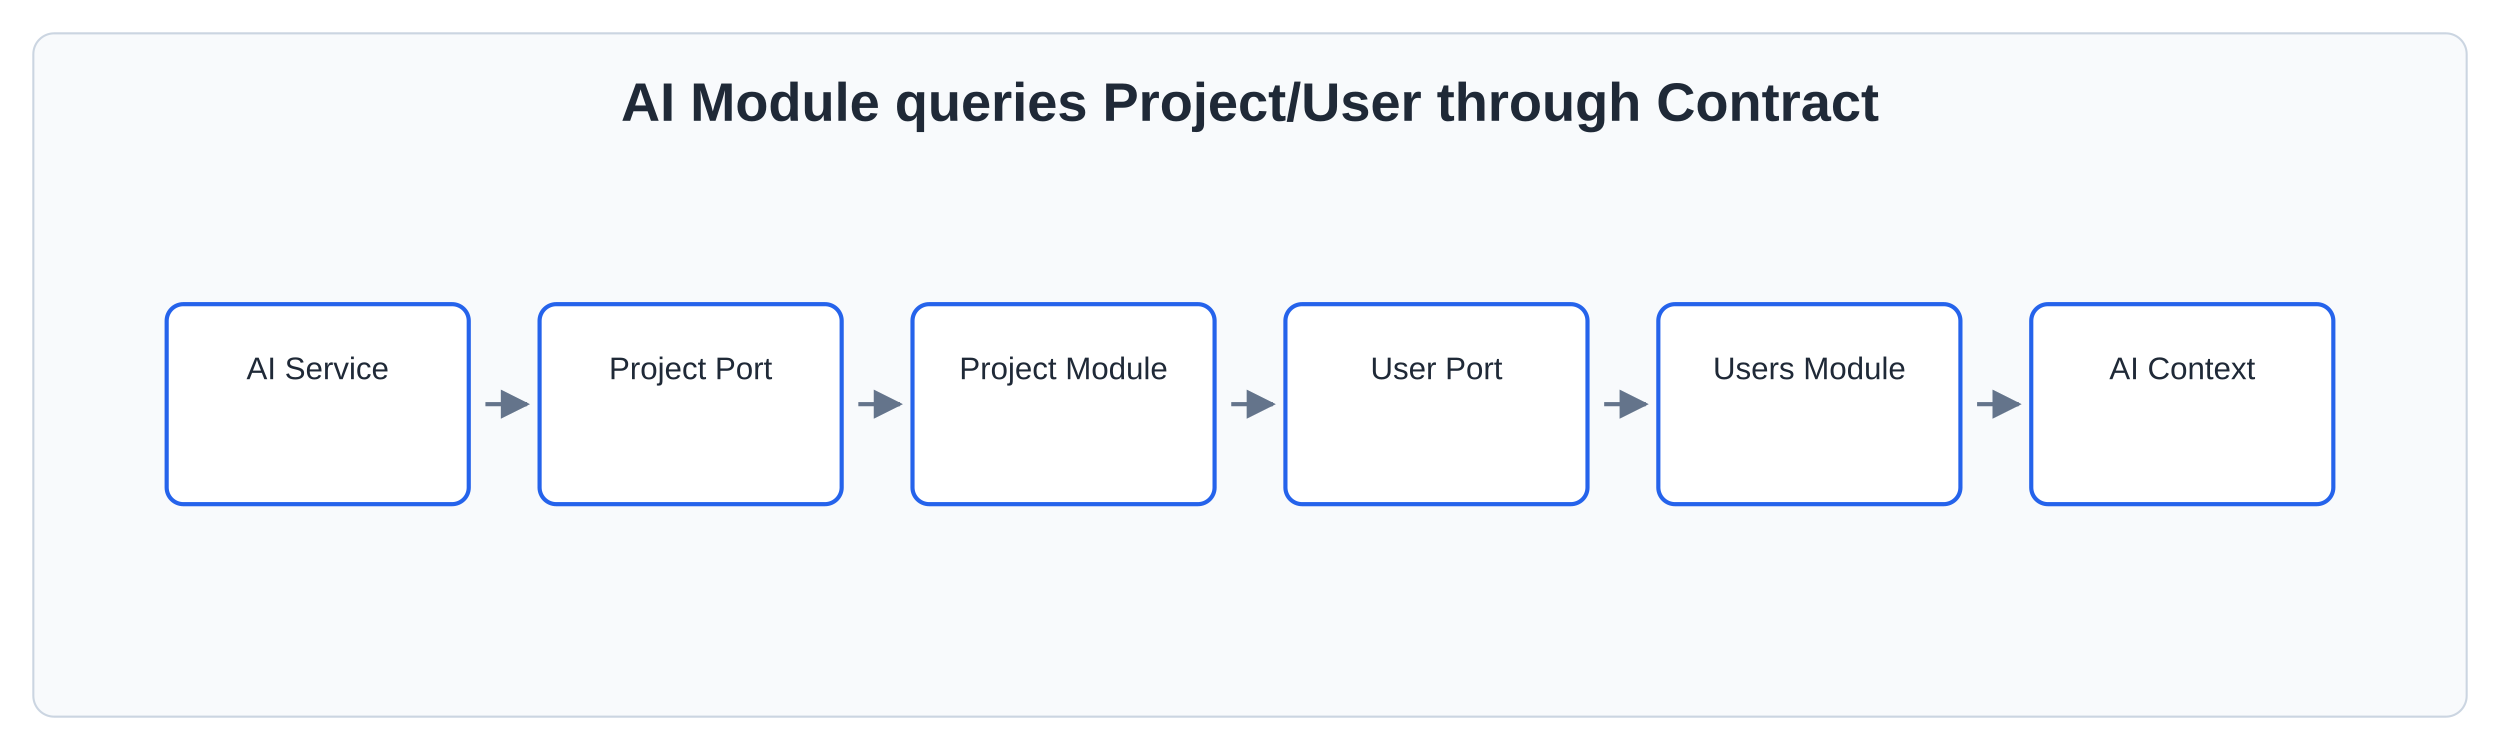
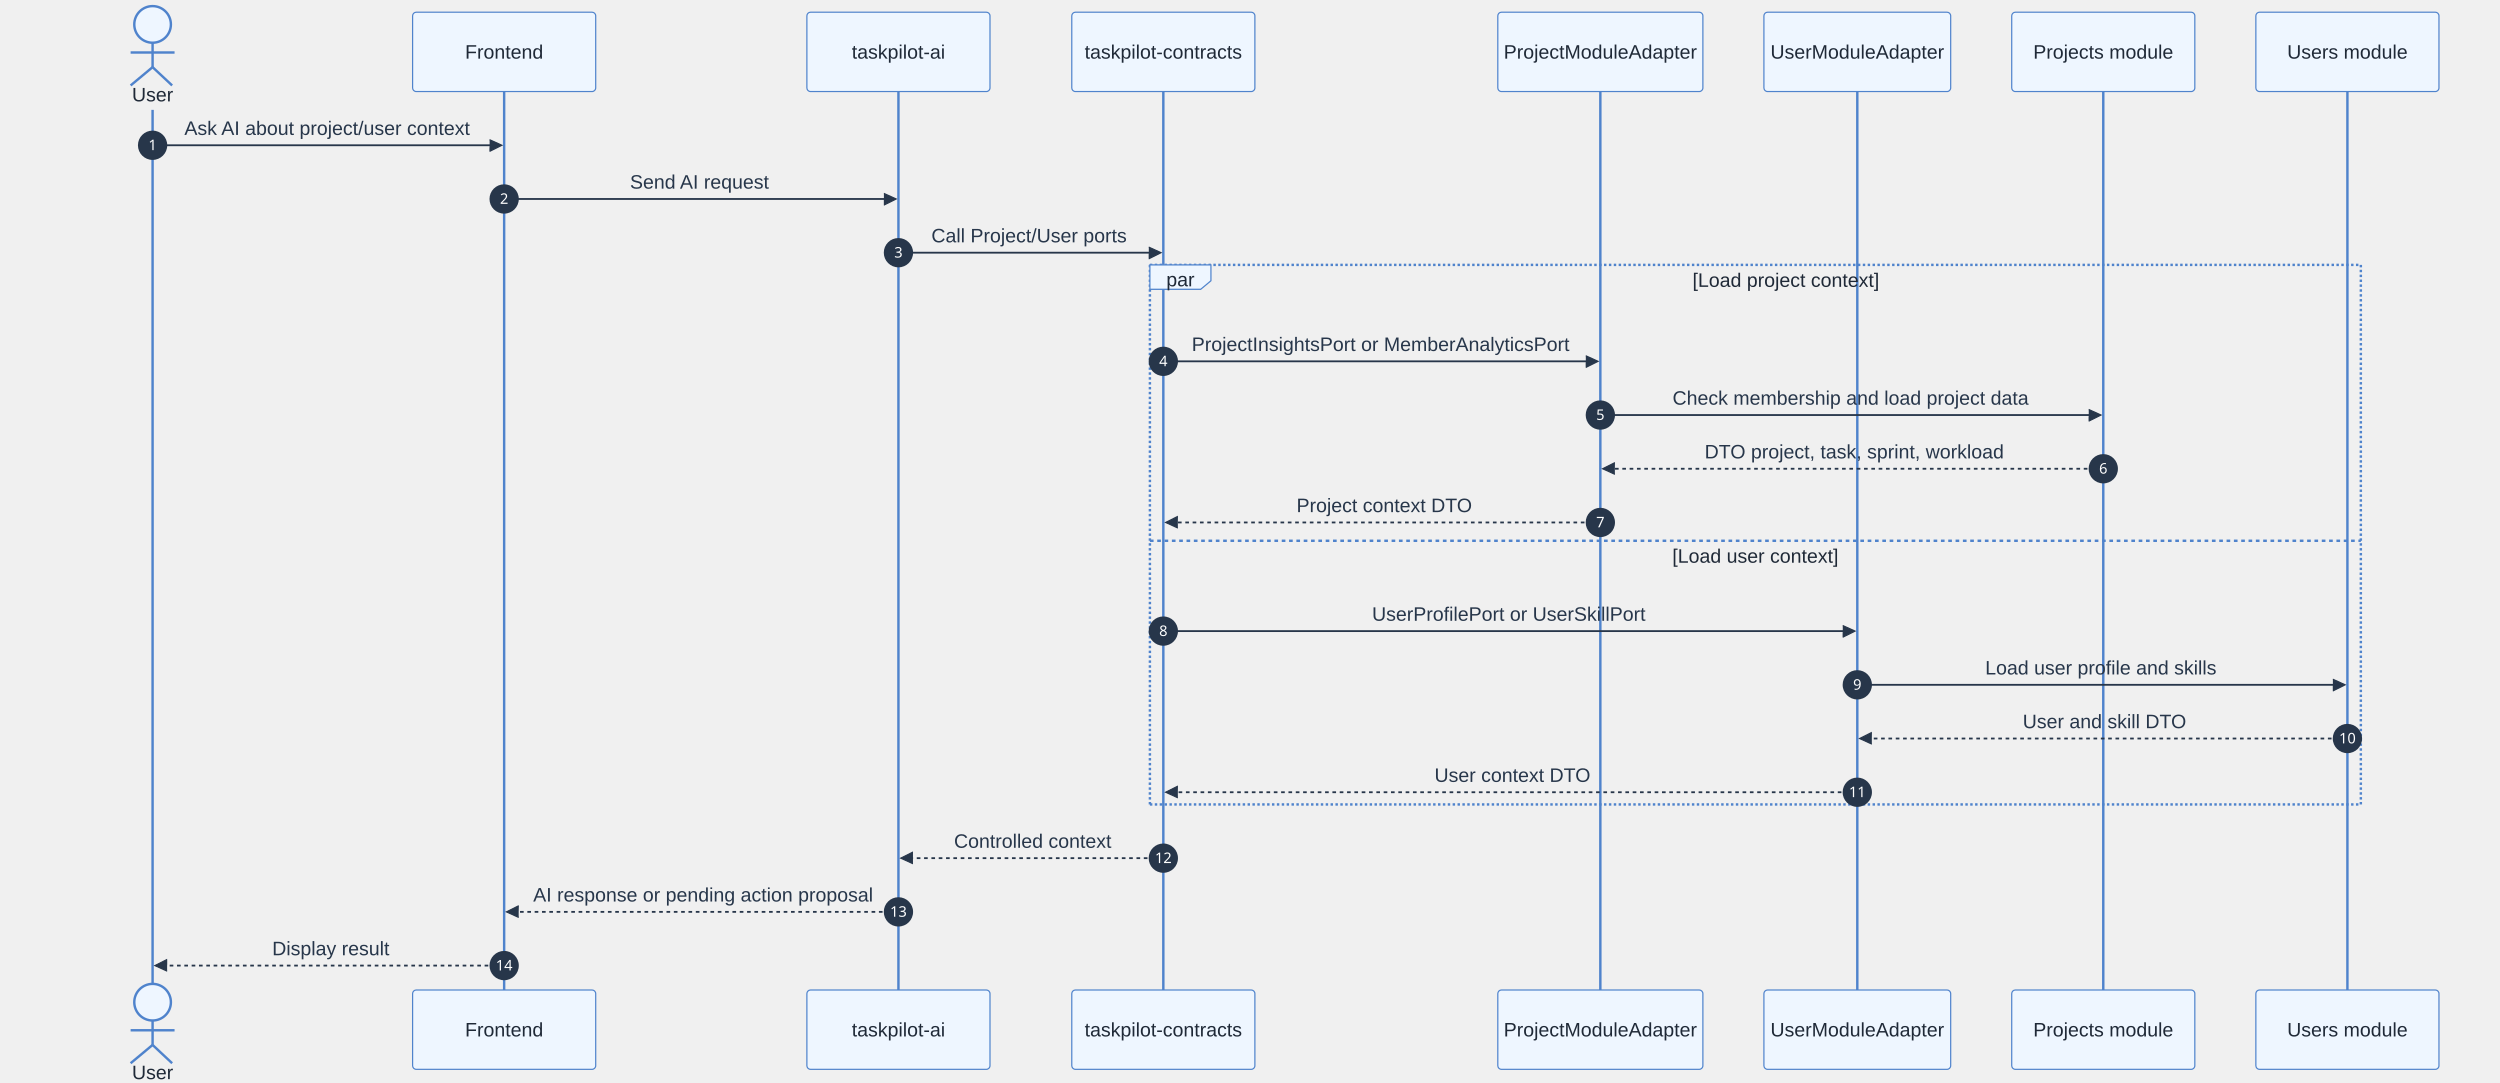
- <svg xmlns="http://www.w3.org/2000/svg" width="1200" height="360" viewBox="0 0 1200 360">
-   <rect width="100%" height="100%" fill="#ffffff" />
-   <rect x="16" y="16" width="1168" height="328" rx="10" fill="#f8fafc" stroke="#cbd5e1" />
-   <text x="600" y="58" text-anchor="middle" font-family="Arial, Helvetica, sans-serif" font-size="26" font-weight="700" fill="#1f2937">
-     <tspan x="600" dy="0">AI Module queries Project/User through Contract</tspan>
-   </text>
-   <rect x="80" y="146" width="145" height="96" rx="8" fill="#ffffff" stroke="#2563eb" stroke-width="2" />
-   <text x="152.5" y="182" text-anchor="middle" font-family="Arial, Helvetica, sans-serif" font-size="15" font-weight="500" fill="#1f2937">
-     <tspan x="152.5" dy="0">AI Service</tspan>
-   </text>
-   <path d="M233 194 L253 194" stroke="#64748b" stroke-width="2" marker-end="url(#arrow)" />
-   <rect x="259" y="146" width="145" height="96" rx="8" fill="#ffffff" stroke="#2563eb" stroke-width="2" />
-   <text x="331.5" y="182" text-anchor="middle" font-family="Arial, Helvetica, sans-serif" font-size="15" font-weight="500" fill="#1f2937">
-     <tspan x="331.5" dy="0">Project Port</tspan>
-   </text>
-   <path d="M412 194 L432 194" stroke="#64748b" stroke-width="2" marker-end="url(#arrow)" />
-   <rect x="438" y="146" width="145" height="96" rx="8" fill="#ffffff" stroke="#2563eb" stroke-width="2" />
-   <text x="510.5" y="182" text-anchor="middle" font-family="Arial, Helvetica, sans-serif" font-size="15" font-weight="500" fill="#1f2937">
-     <tspan x="510.5" dy="0">Project Module</tspan>
-   </text>
-   <path d="M591 194 L611 194" stroke="#64748b" stroke-width="2" marker-end="url(#arrow)" />
-   <rect x="617" y="146" width="145" height="96" rx="8" fill="#ffffff" stroke="#2563eb" stroke-width="2" />
-   <text x="689.5" y="182" text-anchor="middle" font-family="Arial, Helvetica, sans-serif" font-size="15" font-weight="500" fill="#1f2937">
-     <tspan x="689.5" dy="0">User Port</tspan>
-   </text>
-   <path d="M770 194 L790 194" stroke="#64748b" stroke-width="2" marker-end="url(#arrow)" />
-   <rect x="796" y="146" width="145" height="96" rx="8" fill="#ffffff" stroke="#2563eb" stroke-width="2" />
-   <text x="868.5" y="182" text-anchor="middle" font-family="Arial, Helvetica, sans-serif" font-size="15" font-weight="500" fill="#1f2937">
-     <tspan x="868.5" dy="0">Users Module</tspan>
-   </text>
-   <path d="M949 194 L969 194" stroke="#64748b" stroke-width="2" marker-end="url(#arrow)" />
-   <rect x="975" y="146" width="145" height="96" rx="8" fill="#ffffff" stroke="#2563eb" stroke-width="2" />
-   <text x="1047.5" y="182" text-anchor="middle" font-family="Arial, Helvetica, sans-serif" font-size="15" font-weight="500" fill="#1f2937">
-     <tspan x="1047.5" dy="0">AI Context</tspan>
-   </text>
-   <defs>
-     <marker id="arrow" viewBox="0 0 10 10" refX="9" refY="5" markerWidth="7" markerHeight="7" orient="auto-start-reverse">
-       <path d="M 0 0 L 10 5 L 0 10 z" fill="#64748b" />
-     </marker>
-   </defs>
+ <svg xmlns="http://www.w3.org/2000/svg" id="my-svg" width="100%" style="max-width: 2048px; background-color: white;" viewBox="-50 -10 2048 887" role="graphics-document document" aria-roledescription="sequence">
+   <g>
+     <rect x="1798" y="801" fill="#eaeaea" stroke="#666" width="150" height="65" name="US" rx="3" ry="3" class="actor actor-bottom" />
+     <text x="1873" y="833.5" dominant-baseline="central" alignment-baseline="central" class="actor actor-box" style="text-anchor: middle; font-size: 16px; font-weight: 400;">
+       <tspan x="1873" dy="0">Users module</tspan>
+     </text>
+   </g>
+   <g>
+     <rect x="1598" y="801" fill="#eaeaea" stroke="#666" width="150" height="65" name="PS" rx="3" ry="3" class="actor actor-bottom" />
+     <text x="1673" y="833.5" dominant-baseline="central" alignment-baseline="central" class="actor actor-box" style="text-anchor: middle; font-size: 16px; font-weight: 400;">
+       <tspan x="1673" dy="0">Projects module</tspan>
+     </text>
+   </g>
+   <g>
+     <rect x="1395" y="801" fill="#eaeaea" stroke="#666" width="153" height="65" name="UA" rx="3" ry="3" class="actor actor-bottom" />
+     <text x="1471.5" y="833.5" dominant-baseline="central" alignment-baseline="central" class="actor actor-box" style="text-anchor: middle; font-size: 16px; font-weight: 400;">
+       <tspan x="1471.5" dy="0">UserModuleAdapter</tspan>
+     </text>
+   </g>
+   <g>
+     <rect x="1177" y="801" fill="#eaeaea" stroke="#666" width="168" height="65" name="PA" rx="3" ry="3" class="actor actor-bottom" />
+     <text x="1261" y="833.5" dominant-baseline="central" alignment-baseline="central" class="actor actor-box" style="text-anchor: middle; font-size: 16px; font-weight: 400;">
+       <tspan x="1261" dy="0">ProjectModuleAdapter</tspan>
+     </text>
+   </g>
+   <g>
+     <rect x="828" y="801" fill="#eaeaea" stroke="#666" width="150" height="65" name="C" rx="3" ry="3" class="actor actor-bottom" />
+     <text x="903" y="833.5" dominant-baseline="central" alignment-baseline="central" class="actor actor-box" style="text-anchor: middle; font-size: 16px; font-weight: 400;">
+       <tspan x="903" dy="0">taskpilot-contracts</tspan>
+     </text>
+   </g>
+   <g>
+     <rect x="611" y="801" fill="#eaeaea" stroke="#666" width="150" height="65" name="AIM" rx="3" ry="3" class="actor actor-bottom" />
+     <text x="686" y="833.5" dominant-baseline="central" alignment-baseline="central" class="actor actor-box" style="text-anchor: middle; font-size: 16px; font-weight: 400;">
+       <tspan x="686" dy="0">taskpilot-ai</tspan>
+     </text>
+   </g>
+   <g>
+     <rect x="288" y="801" fill="#eaeaea" stroke="#666" width="150" height="65" name="FE" rx="3" ry="3" class="actor actor-bottom" />
+     <text x="363" y="833.5" dominant-baseline="central" alignment-baseline="central" class="actor actor-box" style="text-anchor: middle; font-size: 16px; font-weight: 400;">
+       <tspan x="363" dy="0">Frontend</tspan>
+     </text>
+   </g>
+   <g />
+   <g>
+     <line id="actor7" x1="1873" y1="65" x2="1873" y2="801" class="actor-line 200" stroke-width="0.5px" stroke="#999" name="US" data-et="life-line" data-id="US" />
+     <g id="root-7" data-et="participant" data-type="participant" data-id="US">
+       <rect x="1798" y="0" fill="#eaeaea" stroke="#666" width="150" height="65" name="US" rx="3" ry="3" class="actor actor-top" />
+       <text x="1873" y="32.5" dominant-baseline="central" alignment-baseline="central" class="actor actor-box" style="text-anchor: middle; font-size: 16px; font-weight: 400;">
+         <tspan x="1873" dy="0">Users module</tspan>
+       </text>
+     </g>
+   </g>
+   <g>
+     <line id="actor6" x1="1673" y1="65" x2="1673" y2="801" class="actor-line 200" stroke-width="0.5px" stroke="#999" name="PS" data-et="life-line" data-id="PS" />
+     <g id="root-6" data-et="participant" data-type="participant" data-id="PS">
+       <rect x="1598" y="0" fill="#eaeaea" stroke="#666" width="150" height="65" name="PS" rx="3" ry="3" class="actor actor-top" />
+       <text x="1673" y="32.5" dominant-baseline="central" alignment-baseline="central" class="actor actor-box" style="text-anchor: middle; font-size: 16px; font-weight: 400;">
+         <tspan x="1673" dy="0">Projects module</tspan>
+       </text>
+     </g>
+   </g>
+   <g>
+     <line id="actor5" x1="1471.5" y1="65" x2="1471.5" y2="801" class="actor-line 200" stroke-width="0.5px" stroke="#999" name="UA" data-et="life-line" data-id="UA" />
+     <g id="root-5" data-et="participant" data-type="participant" data-id="UA">
+       <rect x="1395" y="0" fill="#eaeaea" stroke="#666" width="153" height="65" name="UA" rx="3" ry="3" class="actor actor-top" />
+       <text x="1471.5" y="32.5" dominant-baseline="central" alignment-baseline="central" class="actor actor-box" style="text-anchor: middle; font-size: 16px; font-weight: 400;">
+         <tspan x="1471.5" dy="0">UserModuleAdapter</tspan>
+       </text>
+     </g>
+   </g>
+   <g>
+     <line id="actor4" x1="1261" y1="65" x2="1261" y2="801" class="actor-line 200" stroke-width="0.5px" stroke="#999" name="PA" data-et="life-line" data-id="PA" />
+     <g id="root-4" data-et="participant" data-type="participant" data-id="PA">
+       <rect x="1177" y="0" fill="#eaeaea" stroke="#666" width="168" height="65" name="PA" rx="3" ry="3" class="actor actor-top" />
+       <text x="1261" y="32.5" dominant-baseline="central" alignment-baseline="central" class="actor actor-box" style="text-anchor: middle; font-size: 16px; font-weight: 400;">
+         <tspan x="1261" dy="0">ProjectModuleAdapter</tspan>
+       </text>
+     </g>
+   </g>
+   <g>
+     <line id="actor3" x1="903" y1="65" x2="903" y2="801" class="actor-line 200" stroke-width="0.5px" stroke="#999" name="C" data-et="life-line" data-id="C" />
+     <g id="root-3" data-et="participant" data-type="participant" data-id="C">
+       <rect x="828" y="0" fill="#eaeaea" stroke="#666" width="150" height="65" name="C" rx="3" ry="3" class="actor actor-top" />
+       <text x="903" y="32.5" dominant-baseline="central" alignment-baseline="central" class="actor actor-box" style="text-anchor: middle; font-size: 16px; font-weight: 400;">
+         <tspan x="903" dy="0">taskpilot-contracts</tspan>
+       </text>
+     </g>
+   </g>
+   <g>
+     <line id="actor2" x1="686" y1="65" x2="686" y2="801" class="actor-line 200" stroke-width="0.5px" stroke="#999" name="AIM" data-et="life-line" data-id="AIM" />
+     <g id="root-2" data-et="participant" data-type="participant" data-id="AIM">
+       <rect x="611" y="0" fill="#eaeaea" stroke="#666" width="150" height="65" name="AIM" rx="3" ry="3" class="actor actor-top" />
+       <text x="686" y="32.5" dominant-baseline="central" alignment-baseline="central" class="actor actor-box" style="text-anchor: middle; font-size: 16px; font-weight: 400;">
+         <tspan x="686" dy="0">taskpilot-ai</tspan>
+       </text>
+     </g>
+   </g>
+   <g>
+     <line id="actor1" x1="363" y1="65" x2="363" y2="801" class="actor-line 200" stroke-width="0.5px" stroke="#999" name="FE" data-et="life-line" data-id="FE" />
+     <g id="root-1" data-et="participant" data-type="participant" data-id="FE">
+       <rect x="288" y="0" fill="#eaeaea" stroke="#666" width="150" height="65" name="FE" rx="3" ry="3" class="actor actor-top" />
+       <text x="363" y="32.5" dominant-baseline="central" alignment-baseline="central" class="actor actor-box" style="text-anchor: middle; font-size: 16px; font-weight: 400;">
+         <tspan x="363" dy="0">Frontend</tspan>
+       </text>
+     </g>
+   </g>
+   <g>
+     <line id="actor0" x1="75" y1="80" x2="75" y2="801" class="actor-line 200" stroke-width="0.5px" stroke="#999" name="U" data-et="life-line" data-id="U" />
+   </g>
+   <style>#my-svg{font-family:"trebuchet ms",verdana,arial,sans-serif;font-size:16px;fill:#333;}@keyframes edge-animation-frame{from{stroke-dashoffset:0;}}@keyframes dash{to{stroke-dashoffset:0;}}#my-svg .edge-animation-slow{stroke-dasharray:9,5!important;stroke-dashoffset:900;animation:dash 50s linear infinite;stroke-linecap:round;}#my-svg .edge-animation-fast{stroke-dasharray:9,5!important;stroke-dashoffset:900;animation:dash 20s linear infinite;stroke-linecap:round;}#my-svg .error-icon{fill:hsl(31.765, 100%, 100%);}#my-svg .error-text{fill:#000000;stroke:#000000;}#my-svg .edge-thickness-normal{stroke-width:1px;}#my-svg .edge-thickness-thick{stroke-width:3.5px;}#my-svg .edge-pattern-solid{stroke-dasharray:0;}#my-svg .edge-thickness-invisible{stroke-width:0;fill:none;}#my-svg .edge-pattern-dashed{stroke-dasharray:3;}#my-svg .edge-pattern-dotted{stroke-dasharray:2;}#my-svg .marker{fill:#000000;stroke:#000000;}#my-svg .marker.cross{stroke:#000000;}#my-svg svg{font-family:"trebuchet ms",verdana,arial,sans-serif;font-size:16px;}#my-svg p{margin:0;}#my-svg .actor{stroke:#4f83cc;fill:#eef6ff;stroke-width:1;}#my-svg rect.actor.outer-path[data-look="neo"]{filter:drop-shadow( 1px 2px 2px rgba(185,185,185,1));}#my-svg rect.note[data-look="neo"]{stroke:#d6a700;fill:#fff7d6;filter:drop-shadow( 1px 2px 2px rgba(185,185,185,1));}#my-svg text.actor&gt;tspan{fill:#1f2937;stroke:none;}#my-svg .actor-line{stroke:#4f83cc;}#my-svg .innerArc{stroke-width:1.5;stroke-dasharray:none;}#my-svg .messageLine0{stroke-width:1.5;stroke-dasharray:none;stroke:#27364a;}#my-svg .messageLine1{stroke-width:1.5;stroke-dasharray:2,2;stroke:#27364a;}#my-svg [id$="-arrowhead"] path{fill:#27364a;stroke:#27364a;}#my-svg .sequenceNumber{fill:#ffffff;}#my-svg [id$="-sequencenumber"]{fill:#27364a;}#my-svg [id$="-crosshead"] path{fill:#27364a;stroke:#27364a;}#my-svg .messageText{fill:#27364a;stroke:none;}#my-svg .labelBox{stroke:#4f83cc;fill:#eef6ff;filter:none;}#my-svg .labelText,#my-svg .labelText&gt;tspan{fill:#1f2937;stroke:none;}#my-svg .loopText,#my-svg .loopText&gt;tspan{fill:#1f2937;stroke:none;}#my-svg .sectionTitle,#my-svg .sectionTitle&gt;tspan{fill:#1f2937;stroke:none;}#my-svg .loopLine{stroke-width:2px;stroke-dasharray:2,2;stroke:#4f83cc;fill:#4f83cc;}#my-svg .note{stroke:#d6a700;fill:#fff7d6;}#my-svg .noteText,#my-svg .noteText&gt;tspan{fill:#333;stroke:none;font-weight:normal;}#my-svg .activation0{fill:#f3f4f6;stroke:#9ca3af;}#my-svg .activation1{fill:#f3f4f6;stroke:#9ca3af;}#my-svg .activation2{fill:#f3f4f6;stroke:#9ca3af;}#my-svg .actorPopupMenu{position:absolute;}#my-svg .actorPopupMenuPanel{position:absolute;fill:#eef6ff;box-shadow:0px 8px 16px 0px rgba(0,0,0,0.2);filter:drop-shadow(3px 5px 2px rgb(0 0 0 / 0.4));}#my-svg .actor-man circle,#my-svg line{fill:#eef6ff;stroke-width:2px;}#my-svg g rect.rect{filter:drop-shadow( 1px 2px 2px rgba(185,185,185,1));stroke:#4f83cc;}#my-svg .node .neo-node{stroke:#4f83cc;}#my-svg [data-look="neo"].node rect,#my-svg [data-look="neo"].cluster rect,#my-svg [data-look="neo"].node polygon{stroke:url(#my-svg-gradient);filter:drop-shadow( 1px 2px 2px rgba(185,185,185,1));}#my-svg [data-look="neo"].node path{stroke:url(#my-svg-gradient);stroke-width:1px;}#my-svg [data-look="neo"].node .outer-path{filter:drop-shadow( 1px 2px 2px rgba(185,185,185,1));}#my-svg [data-look="neo"].node .neo-line path{stroke:#4f83cc;filter:none;}#my-svg [data-look="neo"].node circle{stroke:url(#my-svg-gradient);filter:drop-shadow( 1px 2px 2px rgba(185,185,185,1));}#my-svg [data-look="neo"].node circle .state-start{fill:#000000;}#my-svg [data-look="neo"].icon-shape .icon{fill:url(#my-svg-gradient);filter:drop-shadow( 1px 2px 2px rgba(185,185,185,1));}#my-svg [data-look="neo"].icon-shape .icon-neo path{stroke:url(#my-svg-gradient);filter:drop-shadow( 1px 2px 2px rgba(185,185,185,1));}#my-svg :root{--mermaid-font-family:"trebuchet ms",verdana,arial,sans-serif;}</style>
+   <g />
+   <defs>
+     <symbol id="my-svg-computer" width="24" height="24">
+       <path transform="scale(.5)" d="M2 2v13h20v-13h-20zm18 11h-16v-9h16v9zm-10.228 6l.466-1h3.524l.467 1h-4.457zm14.228 3h-24l2-6h2.104l-1.33 4h18.45l-1.297-4h2.073l2 6zm-5-10h-14v-7h14v7z" />
+     </symbol>
+   </defs>
+   <defs>
+     <symbol id="my-svg-database" fill-rule="evenodd" clip-rule="evenodd">
+       <path transform="scale(.5)" d="M12.258.001l.256.004.255.005.253.008.251.01.249.012.247.015.246.016.242.019.241.02.239.023.236.024.233.027.231.028.229.031.225.032.223.034.22.036.217.038.214.04.211.041.208.043.205.045.201.046.198.048.194.05.191.051.187.053.183.054.18.056.175.057.172.059.168.06.163.061.16.063.155.064.15.066.074.033.073.033.071.034.07.034.069.035.068.035.067.035.066.035.064.036.064.036.062.036.06.036.06.037.058.037.058.037.055.038.055.038.053.038.052.038.051.039.05.039.048.039.047.039.045.04.044.04.043.04.041.04.04.041.039.041.037.041.036.041.034.041.033.042.032.042.03.042.029.042.027.042.026.043.024.043.023.043.021.043.02.043.018.044.017.043.015.044.013.044.012.044.011.045.009.044.007.045.006.045.004.045.002.045.001.045v17l-.001.045-.002.045-.004.045-.006.045-.007.045-.009.044-.011.045-.012.044-.013.044-.015.044-.017.043-.018.044-.02.043-.021.043-.023.043-.024.043-.026.043-.027.042-.029.042-.03.042-.032.042-.033.042-.034.041-.036.041-.037.041-.039.041-.04.041-.041.04-.043.04-.044.04-.045.04-.047.039-.048.039-.05.039-.051.039-.052.038-.053.038-.055.038-.055.038-.058.037-.058.037-.06.037-.06.036-.062.036-.064.036-.064.036-.066.035-.067.035-.068.035-.069.035-.07.034-.071.034-.073.033-.074.033-.15.066-.155.064-.16.063-.163.061-.168.06-.172.059-.175.057-.18.056-.183.054-.187.053-.191.051-.194.05-.198.048-.201.046-.205.045-.208.043-.211.041-.214.04-.217.038-.22.036-.223.034-.225.032-.229.031-.231.028-.233.027-.236.024-.239.023-.241.02-.242.019-.246.016-.247.015-.249.012-.251.01-.253.008-.255.005-.256.004-.258.001-.258-.001-.256-.004-.255-.005-.253-.008-.251-.01-.249-.012-.247-.015-.245-.016-.243-.019-.241-.02-.238-.023-.236-.024-.234-.027-.231-.028-.228-.031-.226-.032-.223-.034-.22-.036-.217-.038-.214-.04-.211-.041-.208-.043-.204-.045-.201-.046-.198-.048-.195-.05-.19-.051-.187-.053-.184-.054-.179-.056-.176-.057-.172-.059-.167-.06-.164-.061-.159-.063-.155-.064-.151-.066-.074-.033-.072-.033-.072-.034-.07-.034-.069-.035-.068-.035-.067-.035-.066-.035-.064-.036-.063-.036-.062-.036-.061-.036-.06-.037-.058-.037-.057-.037-.056-.038-.055-.038-.053-.038-.052-.038-.051-.039-.049-.039-.049-.039-.046-.039-.046-.04-.044-.04-.043-.04-.041-.04-.04-.041-.039-.041-.037-.041-.036-.041-.034-.041-.033-.042-.032-.042-.03-.042-.029-.042-.027-.042-.026-.043-.024-.043-.023-.043-.021-.043-.02-.043-.018-.044-.017-.043-.015-.044-.013-.044-.012-.044-.011-.045-.009-.044-.007-.045-.006-.045-.004-.045-.002-.045-.001-.045v-17l.001-.045.002-.045.004-.045.006-.045.007-.045.009-.044.011-.045.012-.044.013-.044.015-.044.017-.043.018-.044.02-.043.021-.043.023-.043.024-.043.026-.043.027-.042.029-.042.03-.042.032-.042.033-.042.034-.041.036-.041.037-.041.039-.041.04-.041.041-.04.043-.04.044-.04.046-.04.046-.039.049-.039.049-.039.051-.039.052-.038.053-.038.055-.038.056-.038.057-.037.058-.037.06-.037.061-.036.062-.036.063-.036.064-.036.066-.035.067-.035.068-.035.069-.035.07-.034.072-.034.072-.033.074-.033.151-.066.155-.064.159-.063.164-.061.167-.06.172-.059.176-.057.179-.056.184-.054.187-.053.19-.051.195-.05.198-.048.201-.046.204-.045.208-.043.211-.041.214-.04.217-.038.22-.036.223-.034.226-.032.228-.031.231-.028.234-.027.236-.024.238-.023.241-.02.243-.019.245-.016.247-.015.249-.012.251-.01.253-.008.255-.005.256-.004.258-.001.258.001zm-9.258 20.499v.01l.001.021.003.021.004.022.005.021.006.022.007.022.009.023.01.022.011.023.012.023.013.023.015.023.016.024.017.023.018.024.019.024.021.024.022.025.023.024.024.025.052.049.056.05.061.051.066.051.07.051.075.051.079.052.084.052.088.052.092.052.097.052.102.051.105.052.11.052.114.051.119.051.123.051.127.05.131.05.135.05.139.048.144.049.147.047.152.047.155.047.16.045.163.045.167.043.171.043.176.041.178.041.183.039.187.039.19.037.194.035.197.035.202.033.204.031.209.03.212.029.216.027.219.025.222.024.226.021.23.02.233.018.236.016.24.015.243.012.246.01.249.008.253.005.256.004.259.001.26-.001.257-.004.254-.005.25-.008.247-.011.244-.012.241-.014.237-.016.233-.018.231-.021.226-.021.224-.024.22-.026.216-.027.212-.028.21-.031.205-.031.202-.034.198-.034.194-.036.191-.037.187-.039.183-.04.179-.04.175-.042.172-.043.168-.044.163-.045.16-.046.155-.046.152-.047.148-.048.143-.049.139-.049.136-.05.131-.05.126-.05.123-.051.118-.052.114-.051.11-.052.106-.052.101-.052.096-.052.092-.052.088-.053.083-.051.079-.052.074-.052.07-.051.065-.051.06-.051.056-.05.051-.05.023-.024.023-.025.021-.024.02-.024.019-.024.018-.024.017-.024.015-.023.014-.024.013-.023.012-.023.01-.023.01-.022.008-.022.006-.022.006-.022.004-.022.004-.021.001-.021.001-.021v-4.127l-.077.055-.08.053-.083.054-.085.053-.087.052-.09.052-.093.051-.095.05-.097.05-.1.049-.102.049-.105.048-.106.047-.109.047-.111.046-.114.045-.115.045-.118.044-.12.043-.122.042-.124.042-.126.041-.128.04-.13.04-.132.038-.134.038-.135.037-.138.037-.139.035-.142.035-.143.034-.144.033-.147.032-.148.031-.15.03-.151.03-.153.029-.154.027-.156.027-.158.026-.159.025-.161.024-.162.023-.163.022-.165.021-.166.02-.167.019-.169.018-.169.017-.171.016-.173.015-.173.014-.175.013-.175.012-.177.011-.178.01-.179.008-.179.008-.181.006-.182.005-.182.004-.184.003-.184.002h-.37l-.184-.002-.184-.003-.182-.004-.182-.005-.181-.006-.179-.008-.179-.008-.178-.01-.176-.011-.176-.012-.175-.013-.173-.014-.172-.015-.171-.016-.17-.017-.169-.018-.167-.019-.166-.02-.165-.021-.163-.022-.162-.023-.161-.024-.159-.025-.157-.026-.156-.027-.155-.027-.153-.029-.151-.03-.15-.03-.148-.031-.146-.032-.145-.033-.143-.034-.141-.035-.14-.035-.137-.037-.136-.037-.134-.038-.132-.038-.13-.04-.128-.04-.126-.041-.124-.042-.122-.042-.12-.044-.117-.043-.116-.045-.113-.045-.112-.046-.109-.047-.106-.047-.105-.048-.102-.049-.1-.049-.097-.05-.095-.05-.093-.052-.09-.051-.087-.052-.085-.053-.083-.054-.08-.054-.077-.054v4.127zm0-5.654v.011l.001.021.003.021.004.021.005.022.006.022.007.022.009.022.01.022.011.023.012.023.013.023.015.024.016.023.017.024.018.024.019.024.021.024.022.024.023.025.024.024.052.05.056.05.061.05.066.051.07.051.075.052.079.051.084.052.088.052.092.052.097.052.102.052.105.052.11.051.114.051.119.052.123.05.127.051.131.05.135.049.139.049.144.048.147.048.152.047.155.046.16.045.163.045.167.044.171.042.176.042.178.04.183.04.187.038.19.037.194.036.197.034.202.033.204.032.209.03.212.028.216.027.219.025.222.024.226.022.23.02.233.018.236.016.24.014.243.012.246.01.249.008.253.006.256.003.259.001.26-.001.257-.003.254-.006.25-.008.247-.01.244-.012.241-.015.237-.016.233-.018.231-.02.226-.022.224-.024.22-.025.216-.027.212-.029.21-.03.205-.032.202-.033.198-.035.194-.036.191-.037.187-.039.183-.039.179-.041.175-.042.172-.043.168-.044.163-.045.16-.045.155-.047.152-.047.148-.048.143-.048.139-.05.136-.049.131-.05.126-.051.123-.051.118-.051.114-.052.11-.052.106-.052.101-.052.096-.052.092-.052.088-.052.083-.052.079-.052.074-.051.07-.052.065-.051.06-.05.056-.051.051-.049.023-.025.023-.024.021-.025.02-.024.019-.024.018-.024.017-.024.015-.023.014-.023.013-.024.012-.022.01-.023.01-.023.008-.022.006-.022.006-.022.004-.021.004-.022.001-.021.001-.021v-4.139l-.077.054-.08.054-.083.054-.085.052-.087.053-.09.051-.093.051-.095.051-.097.05-.1.049-.102.049-.105.048-.106.047-.109.047-.111.046-.114.045-.115.044-.118.044-.12.044-.122.042-.124.042-.126.041-.128.04-.13.039-.132.039-.134.038-.135.037-.138.036-.139.036-.142.035-.143.033-.144.033-.147.033-.148.031-.15.03-.151.03-.153.028-.154.028-.156.027-.158.026-.159.025-.161.024-.162.023-.163.022-.165.021-.166.02-.167.019-.169.018-.169.017-.171.016-.173.015-.173.014-.175.013-.175.012-.177.011-.178.009-.179.009-.179.007-.181.007-.182.005-.182.004-.184.003-.184.002h-.37l-.184-.002-.184-.003-.182-.004-.182-.005-.181-.007-.179-.007-.179-.009-.178-.009-.176-.011-.176-.012-.175-.013-.173-.014-.172-.015-.171-.016-.17-.017-.169-.018-.167-.019-.166-.02-.165-.021-.163-.022-.162-.023-.161-.024-.159-.025-.157-.026-.156-.027-.155-.028-.153-.028-.151-.03-.15-.03-.148-.031-.146-.033-.145-.033-.143-.033-.141-.035-.14-.036-.137-.036-.136-.037-.134-.038-.132-.039-.13-.039-.128-.04-.126-.041-.124-.042-.122-.043-.12-.043-.117-.044-.116-.044-.113-.046-.112-.046-.109-.046-.106-.047-.105-.048-.102-.049-.1-.049-.097-.05-.095-.051-.093-.051-.09-.051-.087-.053-.085-.052-.083-.054-.08-.054-.077-.054v4.139zm0-5.666v.011l.001.02.003.022.004.021.005.022.006.021.007.022.009.023.01.022.011.023.012.023.013.023.015.023.016.024.017.024.018.023.019.024.021.025.022.024.023.024.024.025.052.05.056.05.061.05.066.051.07.051.075.052.079.051.084.052.088.052.092.052.097.052.102.052.105.051.11.052.114.051.119.051.123.051.127.05.131.05.135.05.139.049.144.048.147.048.152.047.155.046.16.045.163.045.167.043.171.043.176.042.178.04.183.04.187.038.19.037.194.036.197.034.202.033.204.032.209.03.212.028.216.027.219.025.222.024.226.021.23.02.233.018.236.017.24.014.243.012.246.01.249.008.253.006.256.003.259.001.26-.001.257-.003.254-.006.25-.008.247-.01.244-.013.241-.014.237-.016.233-.018.231-.02.226-.022.224-.024.22-.025.216-.027.212-.029.21-.03.205-.032.202-.033.198-.035.194-.036.191-.037.187-.039.183-.039.179-.041.175-.042.172-.043.168-.044.163-.045.16-.045.155-.047.152-.047.148-.048.143-.049.139-.049.136-.049.131-.051.126-.05.123-.051.118-.052.114-.051.11-.052.106-.052.101-.052.096-.052.092-.052.088-.052.083-.052.079-.052.074-.052.07-.051.065-.051.06-.051.056-.05.051-.049.023-.025.023-.025.021-.024.02-.024.019-.024.018-.024.017-.024.015-.023.014-.024.013-.023.012-.023.01-.022.01-.023.008-.022.006-.022.006-.022.004-.022.004-.021.001-.021.001-.021v-4.153l-.077.054-.08.054-.083.053-.085.053-.087.053-.09.051-.093.051-.095.051-.097.05-.1.049-.102.048-.105.048-.106.048-.109.046-.111.046-.114.046-.115.044-.118.044-.12.043-.122.043-.124.042-.126.041-.128.04-.13.039-.132.039-.134.038-.135.037-.138.036-.139.036-.142.034-.143.034-.144.033-.147.032-.148.032-.15.03-.151.03-.153.028-.154.028-.156.027-.158.026-.159.024-.161.024-.162.023-.163.023-.165.021-.166.02-.167.019-.169.018-.169.017-.171.016-.173.015-.173.014-.175.013-.175.012-.177.01-.178.01-.179.009-.179.007-.181.006-.182.006-.182.004-.184.003-.184.001-.185.001-.185-.001-.184-.001-.184-.003-.182-.004-.182-.006-.181-.006-.179-.007-.179-.009-.178-.01-.176-.01-.176-.012-.175-.013-.173-.014-.172-.015-.171-.016-.17-.017-.169-.018-.167-.019-.166-.02-.165-.021-.163-.023-.162-.023-.161-.024-.159-.024-.157-.026-.156-.027-.155-.028-.153-.028-.151-.03-.15-.03-.148-.032-.146-.032-.145-.033-.143-.034-.141-.034-.14-.036-.137-.036-.136-.037-.134-.038-.132-.039-.13-.039-.128-.041-.126-.041-.124-.041-.122-.043-.12-.043-.117-.044-.116-.044-.113-.046-.112-.046-.109-.046-.106-.048-.105-.048-.102-.048-.1-.05-.097-.049-.095-.051-.093-.051-.09-.052-.087-.052-.085-.053-.083-.053-.08-.054-.077-.054v4.153zm8.74-8.179l-.257.004-.254.005-.25.008-.247.011-.244.012-.241.014-.237.016-.233.018-.231.021-.226.022-.224.023-.22.026-.216.027-.212.028-.21.031-.205.032-.202.033-.198.034-.194.036-.191.038-.187.038-.183.04-.179.041-.175.042-.172.043-.168.043-.163.045-.16.046-.155.046-.152.048-.148.048-.143.048-.139.049-.136.05-.131.05-.126.051-.123.051-.118.051-.114.052-.11.052-.106.052-.101.052-.096.052-.092.052-.088.052-.083.052-.079.052-.074.051-.07.052-.065.051-.06.05-.056.05-.051.05-.023.025-.023.024-.021.024-.02.025-.019.024-.018.024-.017.023-.015.024-.014.023-.013.023-.012.023-.01.023-.01.022-.008.022-.006.023-.006.021-.004.022-.004.021-.001.021-.001.021.001.021.001.021.004.021.004.022.006.021.006.023.008.022.01.022.01.023.012.023.013.023.014.023.015.024.017.023.018.024.019.024.02.025.021.024.023.024.023.025.051.05.056.05.06.05.065.051.07.052.074.051.079.052.083.052.088.052.092.052.096.052.101.052.106.052.11.052.114.052.118.051.123.051.126.051.131.05.136.05.139.049.143.048.148.048.152.048.155.046.16.046.163.045.168.043.172.043.175.042.179.041.183.04.187.038.191.038.194.036.198.034.202.033.205.032.21.031.212.028.216.027.22.026.224.023.226.022.231.021.233.018.237.016.241.014.244.012.247.011.25.008.254.005.257.004.26.001.26-.001.257-.004.254-.005.25-.008.247-.011.244-.012.241-.014.237-.016.233-.018.231-.021.226-.022.224-.023.22-.026.216-.027.212-.028.21-.031.205-.032.202-.033.198-.034.194-.036.191-.038.187-.038.183-.04.179-.041.175-.042.172-.043.168-.043.163-.045.16-.046.155-.046.152-.048.148-.048.143-.048.139-.049.136-.05.131-.05.126-.051.123-.051.118-.051.114-.052.11-.052.106-.052.101-.052.096-.052.092-.052.088-.052.083-.052.079-.052.074-.051.07-.052.065-.051.06-.05.056-.05.051-.05.023-.025.023-.024.021-.024.02-.025.019-.024.018-.024.017-.023.015-.024.014-.023.013-.023.012-.023.01-.023.01-.022.008-.022.006-.023.006-.021.004-.022.004-.021.001-.021.001-.021-.001-.021-.001-.021-.004-.021-.004-.022-.006-.021-.006-.023-.008-.022-.01-.022-.01-.023-.012-.023-.013-.023-.014-.023-.015-.024-.017-.023-.018-.024-.019-.024-.02-.025-.021-.024-.023-.024-.023-.025-.051-.05-.056-.05-.06-.05-.065-.051-.07-.052-.074-.051-.079-.052-.083-.052-.088-.052-.092-.052-.096-.052-.101-.052-.106-.052-.11-.052-.114-.052-.118-.051-.123-.051-.126-.051-.131-.05-.136-.05-.139-.049-.143-.048-.148-.048-.152-.048-.155-.046-.16-.046-.163-.045-.168-.043-.172-.043-.175-.042-.179-.041-.183-.04-.187-.038-.191-.038-.194-.036-.198-.034-.202-.033-.205-.032-.21-.031-.212-.028-.216-.027-.22-.026-.224-.023-.226-.022-.231-.021-.233-.018-.237-.016-.241-.014-.244-.012-.247-.011-.25-.008-.254-.005-.257-.004-.26-.001-.26.001z" />
+     </symbol>
+   </defs>
+   <defs>
+     <symbol id="my-svg-clock" width="24" height="24">
+       <path transform="scale(.5)" d="M12 2c5.514 0 10 4.486 10 10s-4.486 10-10 10-10-4.486-10-10 4.486-10 10-10zm0-2c-6.627 0-12 5.373-12 12s5.373 12 12 12 12-5.373 12-12-5.373-12-12-12zm5.848 12.459c.202.038.202.333.001.372-1.907.361-6.045 1.111-6.547 1.111-.719 0-1.301-.582-1.301-1.301 0-.512.77-5.447 1.125-7.445.034-.192.312-.181.343.014l.985 6.238 5.394 1.011z" />
+     </symbol>
+   </defs>
+   <defs>
+     <marker id="my-svg-arrowhead" refX="7.9" refY="5" markerUnits="userSpaceOnUse" markerWidth="12" markerHeight="12" orient="auto-start-reverse">
+       <path d="M -1 0 L 10 5 L 0 10 z" />
+     </marker>
+   </defs>
+   <defs>
+     <marker id="my-svg-crosshead" markerWidth="15" markerHeight="8" orient="auto" refX="4" refY="4.5">
+       <path fill="none" stroke="#000000" stroke-width="1pt" d="M 1,2 L 6,7 M 6,2 L 1,7" style="stroke-dasharray: 0, 0;" />
+     </marker>
+   </defs>
+   <defs>
+     <marker id="my-svg-filled-head" refX="15.5" refY="7" markerWidth="20" markerHeight="28" orient="auto">
+       <path d="M 18,7 L9,13 L14,7 L9,1 Z" />
+     </marker>
+   </defs>
+   <defs>
+     <marker id="my-svg-sequencenumber" refX="15" refY="15" markerWidth="60" markerHeight="40" orient="auto">
+       <circle cx="15" cy="15" r="6" />
+     </marker>
+   </defs>
+   <defs>
+     <marker id="my-svg-solidTopArrowHead" refX="7.9" refY="7.25" markerUnits="userSpaceOnUse" markerWidth="12" markerHeight="12" orient="auto-start-reverse">
+       <path d="M 0 0 L 10 8 L 0 8 z" />
+     </marker>
+   </defs>
+   <defs>
+     <marker id="my-svg-solidBottomArrowHead" refX="7.9" refY="0.75" markerUnits="userSpaceOnUse" markerWidth="12" markerHeight="12" orient="auto-start-reverse">
+       <path d="M 0 0 L 10 0 L 0 8 z" />
+     </marker>
+   </defs>
+   <defs>
+     <marker id="my-svg-stickTopArrowHead" refX="7.5" refY="7" markerUnits="userSpaceOnUse" markerWidth="12" markerHeight="12" orient="auto-start-reverse">
+       <path d="M 0 0 L 7 7" stroke="black" stroke-width="1.5" fill="none" />
+     </marker>
+   </defs>
+   <defs>
+     <marker id="my-svg-stickBottomArrowHead" refX="7.5" refY="0" markerUnits="userSpaceOnUse" markerWidth="12" markerHeight="12" orient="auto-start-reverse">
+       <path d="M 0 7 L 7 0" stroke="black" stroke-width="1.5" fill="none" />
+     </marker>
+   </defs>
+   <g data-et="control-structure" data-id="i14">
+     <line x1="892" y1="207" x2="1884" y2="207" class="loopLine" />
+     <line x1="1884" y1="207" x2="1884" y2="649" class="loopLine" />
+     <line x1="892" y1="649" x2="1884" y2="649" class="loopLine" />
+     <line x1="892" y1="207" x2="892" y2="649" class="loopLine" />
+     <line x1="892" y1="433" x2="1884" y2="433" class="loopLine" style="stroke-dasharray: 3, 3;" />
+     <polygon points="892,207 942,207 942,220 933.6,227 892,227" class="labelBox" />
+     <text x="917" y="220" text-anchor="middle" dominant-baseline="middle" alignment-baseline="middle" class="labelText" style="font-size: 16px; font-weight: 400;">par</text>
+     <text x="1413" y="225" text-anchor="middle" class="loopText" style="font-size: 16px; font-weight: 400;">
+       <tspan x="1413">[Load project context]</tspan>
+     </text>
+     <text x="1388" y="451" text-anchor="middle" class="sectionTitle" style="font-size: 16px; font-weight: 400;">[Load user context]</text>
+   </g>
+   <g class="actor-man actor-top" name="U" data-et="participant" data-type="actor" data-id="U" style="stroke: rgb(79, 131, 204);">
+     <line id="actor-man-torso0" x1="75" y1="25" x2="75" y2="45" />
+     <line id="actor-man-arms0" x1="57" y1="33" x2="93" y2="33" />
+     <line x1="57" y1="60" x2="75" y2="45" />
+     <line x1="75" y1="45" x2="91" y2="60" />
+     <circle cx="75" cy="10" r="15" width="150" height="65" />
+     <text x="75" y="67.5" dominant-baseline="central" alignment-baseline="central" class="actor actor-man" style="text-anchor: middle; font-size: 16px; font-weight: 400;">
+       <tspan x="75" dy="0">User</tspan>
+     </text>
+   </g>
+   <text x="218" y="80" text-anchor="middle" dominant-baseline="middle" alignment-baseline="middle" class="messageText" dy="1em" style="font-size: 16px; font-weight: 400;">Ask AI about project/user context</text>
+   <line x1="82" y1="109" x2="359" y2="109" class="messageLine0" data-et="message" data-id="i1" data-from="U" data-to="FE" stroke-width="2" stroke="none" marker-end="url(#my-svg-arrowhead)" style="fill: none;" />
+   <line x1="75" y1="109" x2="75" y2="109" stroke-width="0" marker-start="url(#my-svg-sequencenumber)" />
+   <text x="75" y="113" font-family="sans-serif" font-size="12px" text-anchor="middle" class="sequenceNumber">1</text>
+   <text x="523" y="124" text-anchor="middle" dominant-baseline="middle" alignment-baseline="middle" class="messageText" dy="1em" style="font-size: 16px; font-weight: 400;">Send AI request</text>
+   <line x1="370" y1="153" x2="682" y2="153" class="messageLine0" data-et="message" data-id="i2" data-from="FE" data-to="AIM" stroke-width="2" stroke="none" marker-end="url(#my-svg-arrowhead)" style="fill: none;" />
+   <line x1="363" y1="153" x2="363" y2="153" stroke-width="0" marker-start="url(#my-svg-sequencenumber)" />
+   <text x="363" y="157" font-family="sans-serif" font-size="12px" text-anchor="middle" class="sequenceNumber">2</text>
+   <text x="793" y="168" text-anchor="middle" dominant-baseline="middle" alignment-baseline="middle" class="messageText" dy="1em" style="font-size: 16px; font-weight: 400;">Call Project/User ports</text>
+   <line x1="693" y1="197" x2="899" y2="197" class="messageLine0" data-et="message" data-id="i3" data-from="AIM" data-to="C" stroke-width="2" stroke="none" marker-end="url(#my-svg-arrowhead)" style="fill: none;" />
+   <line x1="686" y1="197" x2="686" y2="197" stroke-width="0" marker-start="url(#my-svg-sequencenumber)" />
+   <text x="686" y="201" font-family="sans-serif" font-size="12px" text-anchor="middle" class="sequenceNumber">3</text>
+   <text x="1081" y="257" text-anchor="middle" dominant-baseline="middle" alignment-baseline="middle" class="messageText" dy="1em" style="font-size: 16px; font-weight: 400;">ProjectInsightsPort or MemberAnalyticsPort</text>
+   <line x1="910" y1="286" x2="1257" y2="286" class="messageLine0" data-et="message" data-id="i5" data-from="C" data-to="PA" stroke-width="2" stroke="none" marker-end="url(#my-svg-arrowhead)" style="fill: none;" />
+   <line x1="903" y1="286" x2="903" y2="286" stroke-width="0" marker-start="url(#my-svg-sequencenumber)" />
+   <text x="903" y="290" font-family="sans-serif" font-size="12px" text-anchor="middle" class="sequenceNumber">4</text>
+   <text x="1466" y="301" text-anchor="middle" dominant-baseline="middle" alignment-baseline="middle" class="messageText" dy="1em" style="font-size: 16px; font-weight: 400;">Check membership and load project data</text>
+   <line x1="1268" y1="330" x2="1669" y2="330" class="messageLine0" data-et="message" data-id="i6" data-from="PA" data-to="PS" stroke-width="2" stroke="none" marker-end="url(#my-svg-arrowhead)" style="fill: none;" />
+   <line x1="1261" y1="330" x2="1261" y2="330" stroke-width="0" marker-start="url(#my-svg-sequencenumber)" />
+   <text x="1261" y="334" font-family="sans-serif" font-size="12px" text-anchor="middle" class="sequenceNumber">5</text>
+   <text x="1469" y="345" text-anchor="middle" dominant-baseline="middle" alignment-baseline="middle" class="messageText" dy="1em" style="font-size: 16px; font-weight: 400;">DTO project, task, sprint, workload</text>
+   <line x1="1678" y1="374" x2="1265" y2="374" class="messageLine1" data-et="message" data-id="i7" data-from="PS" data-to="PA" stroke-width="2" stroke="none" marker-end="url(#my-svg-arrowhead)" style="stroke-dasharray: 3, 3; fill: none;" />
+   <line x1="1673" y1="374" x2="1673" y2="374" stroke-width="0" marker-start="url(#my-svg-sequencenumber)" />
+   <text x="1673" y="378" font-family="sans-serif" font-size="12px" text-anchor="middle" class="sequenceNumber">6</text>
+   <text x="1084" y="389" text-anchor="middle" dominant-baseline="middle" alignment-baseline="middle" class="messageText" dy="1em" style="font-size: 16px; font-weight: 400;">Project context DTO</text>
+   <line x1="1266" y1="418" x2="907" y2="418" class="messageLine1" data-et="message" data-id="i8" data-from="PA" data-to="C" stroke-width="2" stroke="none" marker-end="url(#my-svg-arrowhead)" style="stroke-dasharray: 3, 3; fill: none;" />
+   <line x1="1261" y1="418" x2="1261" y2="418" stroke-width="0" marker-start="url(#my-svg-sequencenumber)" />
+   <text x="1261" y="422" font-family="sans-serif" font-size="12px" text-anchor="middle" class="sequenceNumber">7</text>
+   <text x="1186" y="478" text-anchor="middle" dominant-baseline="middle" alignment-baseline="middle" class="messageText" dy="1em" style="font-size: 16px; font-weight: 400;">UserProfilePort or UserSkillPort</text>
+   <line x1="910" y1="507" x2="1467.5" y2="507" class="messageLine0" data-et="message" data-id="i10" data-from="C" data-to="UA" stroke-width="2" stroke="none" marker-end="url(#my-svg-arrowhead)" style="fill: none;" />
+   <line x1="903" y1="507" x2="903" y2="507" stroke-width="0" marker-start="url(#my-svg-sequencenumber)" />
+   <text x="903" y="511" font-family="sans-serif" font-size="12px" text-anchor="middle" class="sequenceNumber">8</text>
+   <text x="1671" y="522" text-anchor="middle" dominant-baseline="middle" alignment-baseline="middle" class="messageText" dy="1em" style="font-size: 16px; font-weight: 400;">Load user profile and skills</text>
+   <line x1="1478.5" y1="551" x2="1869" y2="551" class="messageLine0" data-et="message" data-id="i11" data-from="UA" data-to="US" stroke-width="2" stroke="none" marker-end="url(#my-svg-arrowhead)" style="fill: none;" />
+   <line x1="1471.5" y1="551" x2="1471.5" y2="551" stroke-width="0" marker-start="url(#my-svg-sequencenumber)" />
+   <text x="1471.5" y="555" font-family="sans-serif" font-size="12px" text-anchor="middle" class="sequenceNumber">9</text>
+   <text x="1674" y="566" text-anchor="middle" dominant-baseline="middle" alignment-baseline="middle" class="messageText" dy="1em" style="font-size: 16px; font-weight: 400;">User and skill DTO</text>
+   <line x1="1878" y1="595" x2="1475.5" y2="595" class="messageLine1" data-et="message" data-id="i12" data-from="US" data-to="UA" stroke-width="2" stroke="none" marker-end="url(#my-svg-arrowhead)" style="stroke-dasharray: 3, 3; fill: none;" />
+   <line x1="1873" y1="595" x2="1873" y2="595" stroke-width="0" marker-start="url(#my-svg-sequencenumber)" />
+   <text x="1873" y="599" font-family="sans-serif" font-size="12px" text-anchor="middle" class="sequenceNumber">10</text>
+   <text x="1189" y="610" text-anchor="middle" dominant-baseline="middle" alignment-baseline="middle" class="messageText" dy="1em" style="font-size: 16px; font-weight: 400;">User context DTO</text>
+   <line x1="1476.5" y1="639" x2="907" y2="639" class="messageLine1" data-et="message" data-id="i13" data-from="UA" data-to="C" stroke-width="2" stroke="none" marker-end="url(#my-svg-arrowhead)" style="stroke-dasharray: 3, 3; fill: none;" />
+   <line x1="1471.5" y1="639" x2="1471.5" y2="639" stroke-width="0" marker-start="url(#my-svg-sequencenumber)" />
+   <text x="1471.5" y="643" font-family="sans-serif" font-size="12px" text-anchor="middle" class="sequenceNumber">11</text>
+   <text x="796" y="664" text-anchor="middle" dominant-baseline="middle" alignment-baseline="middle" class="messageText" dy="1em" style="font-size: 16px; font-weight: 400;">Controlled context</text>
+   <line x1="908" y1="693" x2="690" y2="693" class="messageLine1" data-et="message" data-id="i15" data-from="C" data-to="AIM" stroke-width="2" stroke="none" marker-end="url(#my-svg-arrowhead)" style="stroke-dasharray: 3, 3; fill: none;" />
+   <line x1="903" y1="693" x2="903" y2="693" stroke-width="0" marker-start="url(#my-svg-sequencenumber)" />
+   <text x="903" y="697" font-family="sans-serif" font-size="12px" text-anchor="middle" class="sequenceNumber">12</text>
+   <text x="526" y="708" text-anchor="middle" dominant-baseline="middle" alignment-baseline="middle" class="messageText" dy="1em" style="font-size: 16px; font-weight: 400;">AI response or pending action proposal</text>
+   <line x1="691" y1="737" x2="367" y2="737" class="messageLine1" data-et="message" data-id="i16" data-from="AIM" data-to="FE" stroke-width="2" stroke="none" marker-end="url(#my-svg-arrowhead)" style="stroke-dasharray: 3, 3; fill: none;" />
+   <line x1="686" y1="737" x2="686" y2="737" stroke-width="0" marker-start="url(#my-svg-sequencenumber)" />
+   <text x="686" y="741" font-family="sans-serif" font-size="12px" text-anchor="middle" class="sequenceNumber">13</text>
+   <text x="221" y="752" text-anchor="middle" dominant-baseline="middle" alignment-baseline="middle" class="messageText" dy="1em" style="font-size: 16px; font-weight: 400;">Display result</text>
+   <line x1="368" y1="781" x2="79" y2="781" class="messageLine1" data-et="message" data-id="i17" data-from="FE" data-to="U" stroke-width="2" stroke="none" marker-end="url(#my-svg-arrowhead)" style="stroke-dasharray: 3, 3; fill: none;" />
+   <line x1="363" y1="781" x2="363" y2="781" stroke-width="0" marker-start="url(#my-svg-sequencenumber)" />
+   <text x="363" y="785" font-family="sans-serif" font-size="12px" text-anchor="middle" class="sequenceNumber">14</text>
+   <g class="actor-man actor-bottom" name="U" style="stroke: rgb(79, 131, 204);">
+     <line id="actor-man-torso7" x1="75" y1="826" x2="75" y2="846" />
+     <line id="actor-man-arms7" x1="57" y1="834" x2="93" y2="834" />
+     <line x1="57" y1="861" x2="75" y2="846" />
+     <line x1="75" y1="846" x2="91" y2="861" />
+     <circle cx="75" cy="811" r="15" width="150" height="65" />
+     <text x="75" y="868.5" dominant-baseline="central" alignment-baseline="central" class="actor actor-man" style="text-anchor: middle; font-size: 16px; font-weight: 400;">
+       <tspan x="75" dy="0">User</tspan>
+     </text>
+   </g>
</svg>
